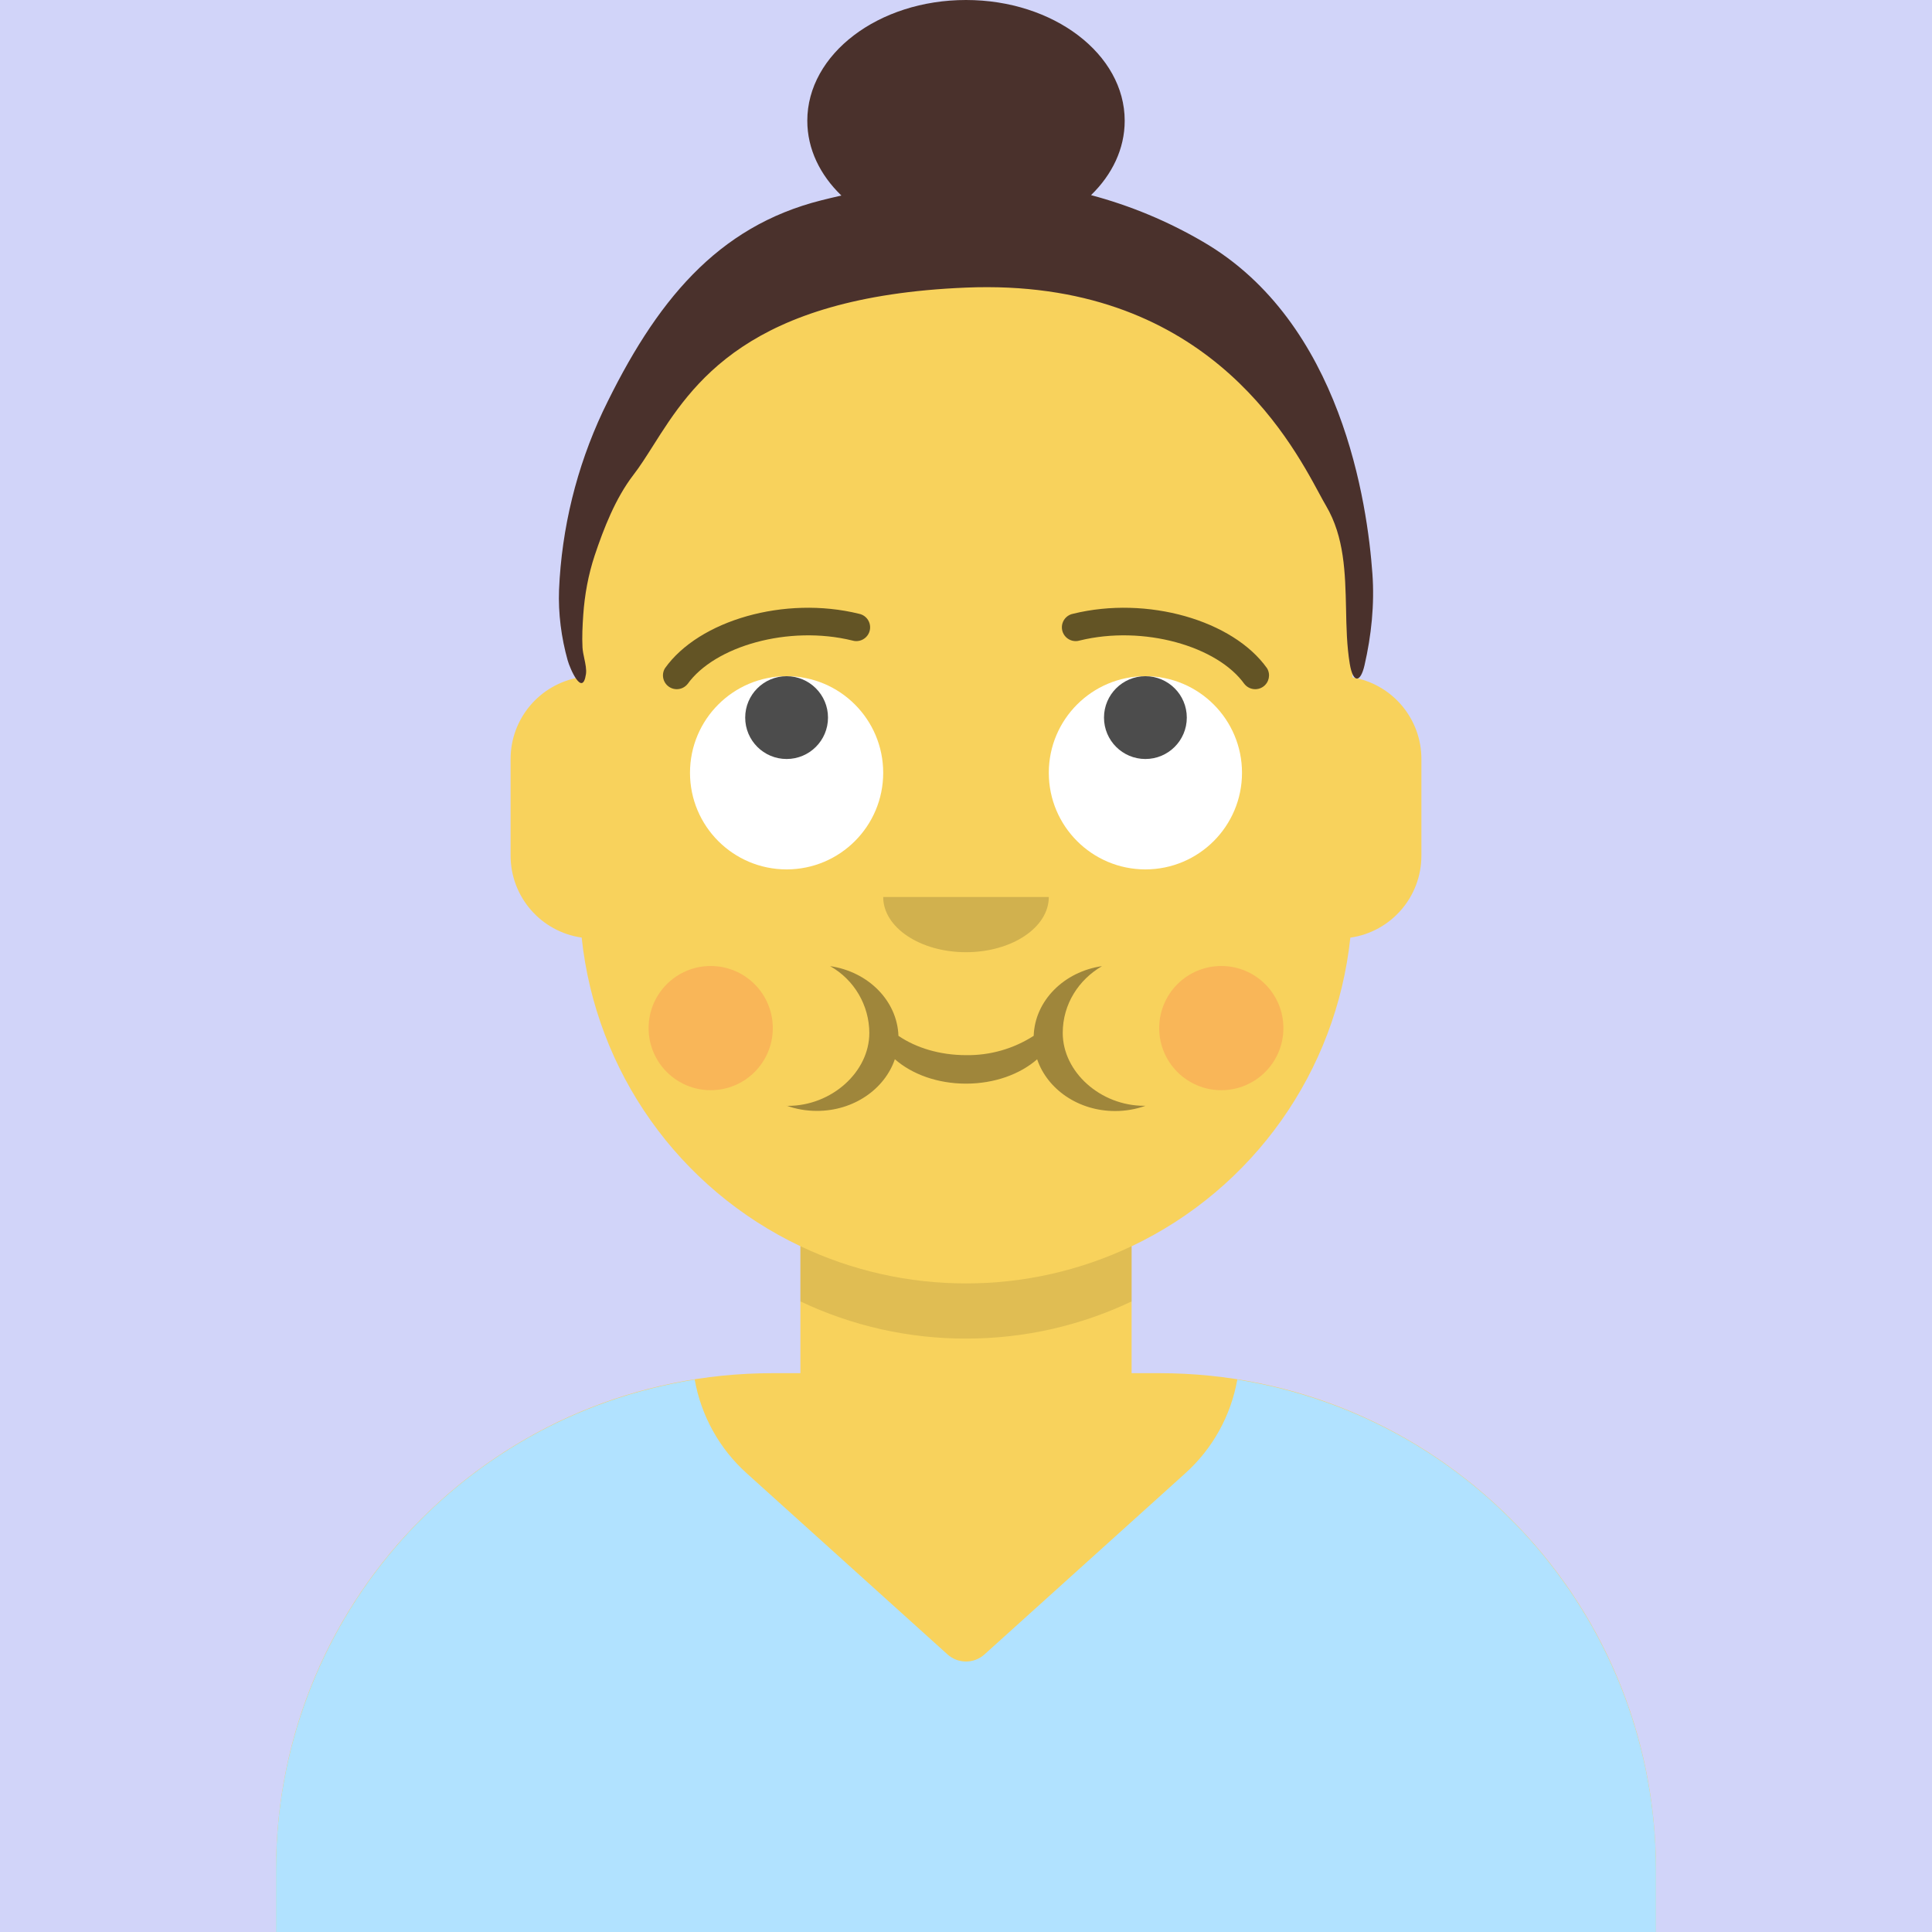
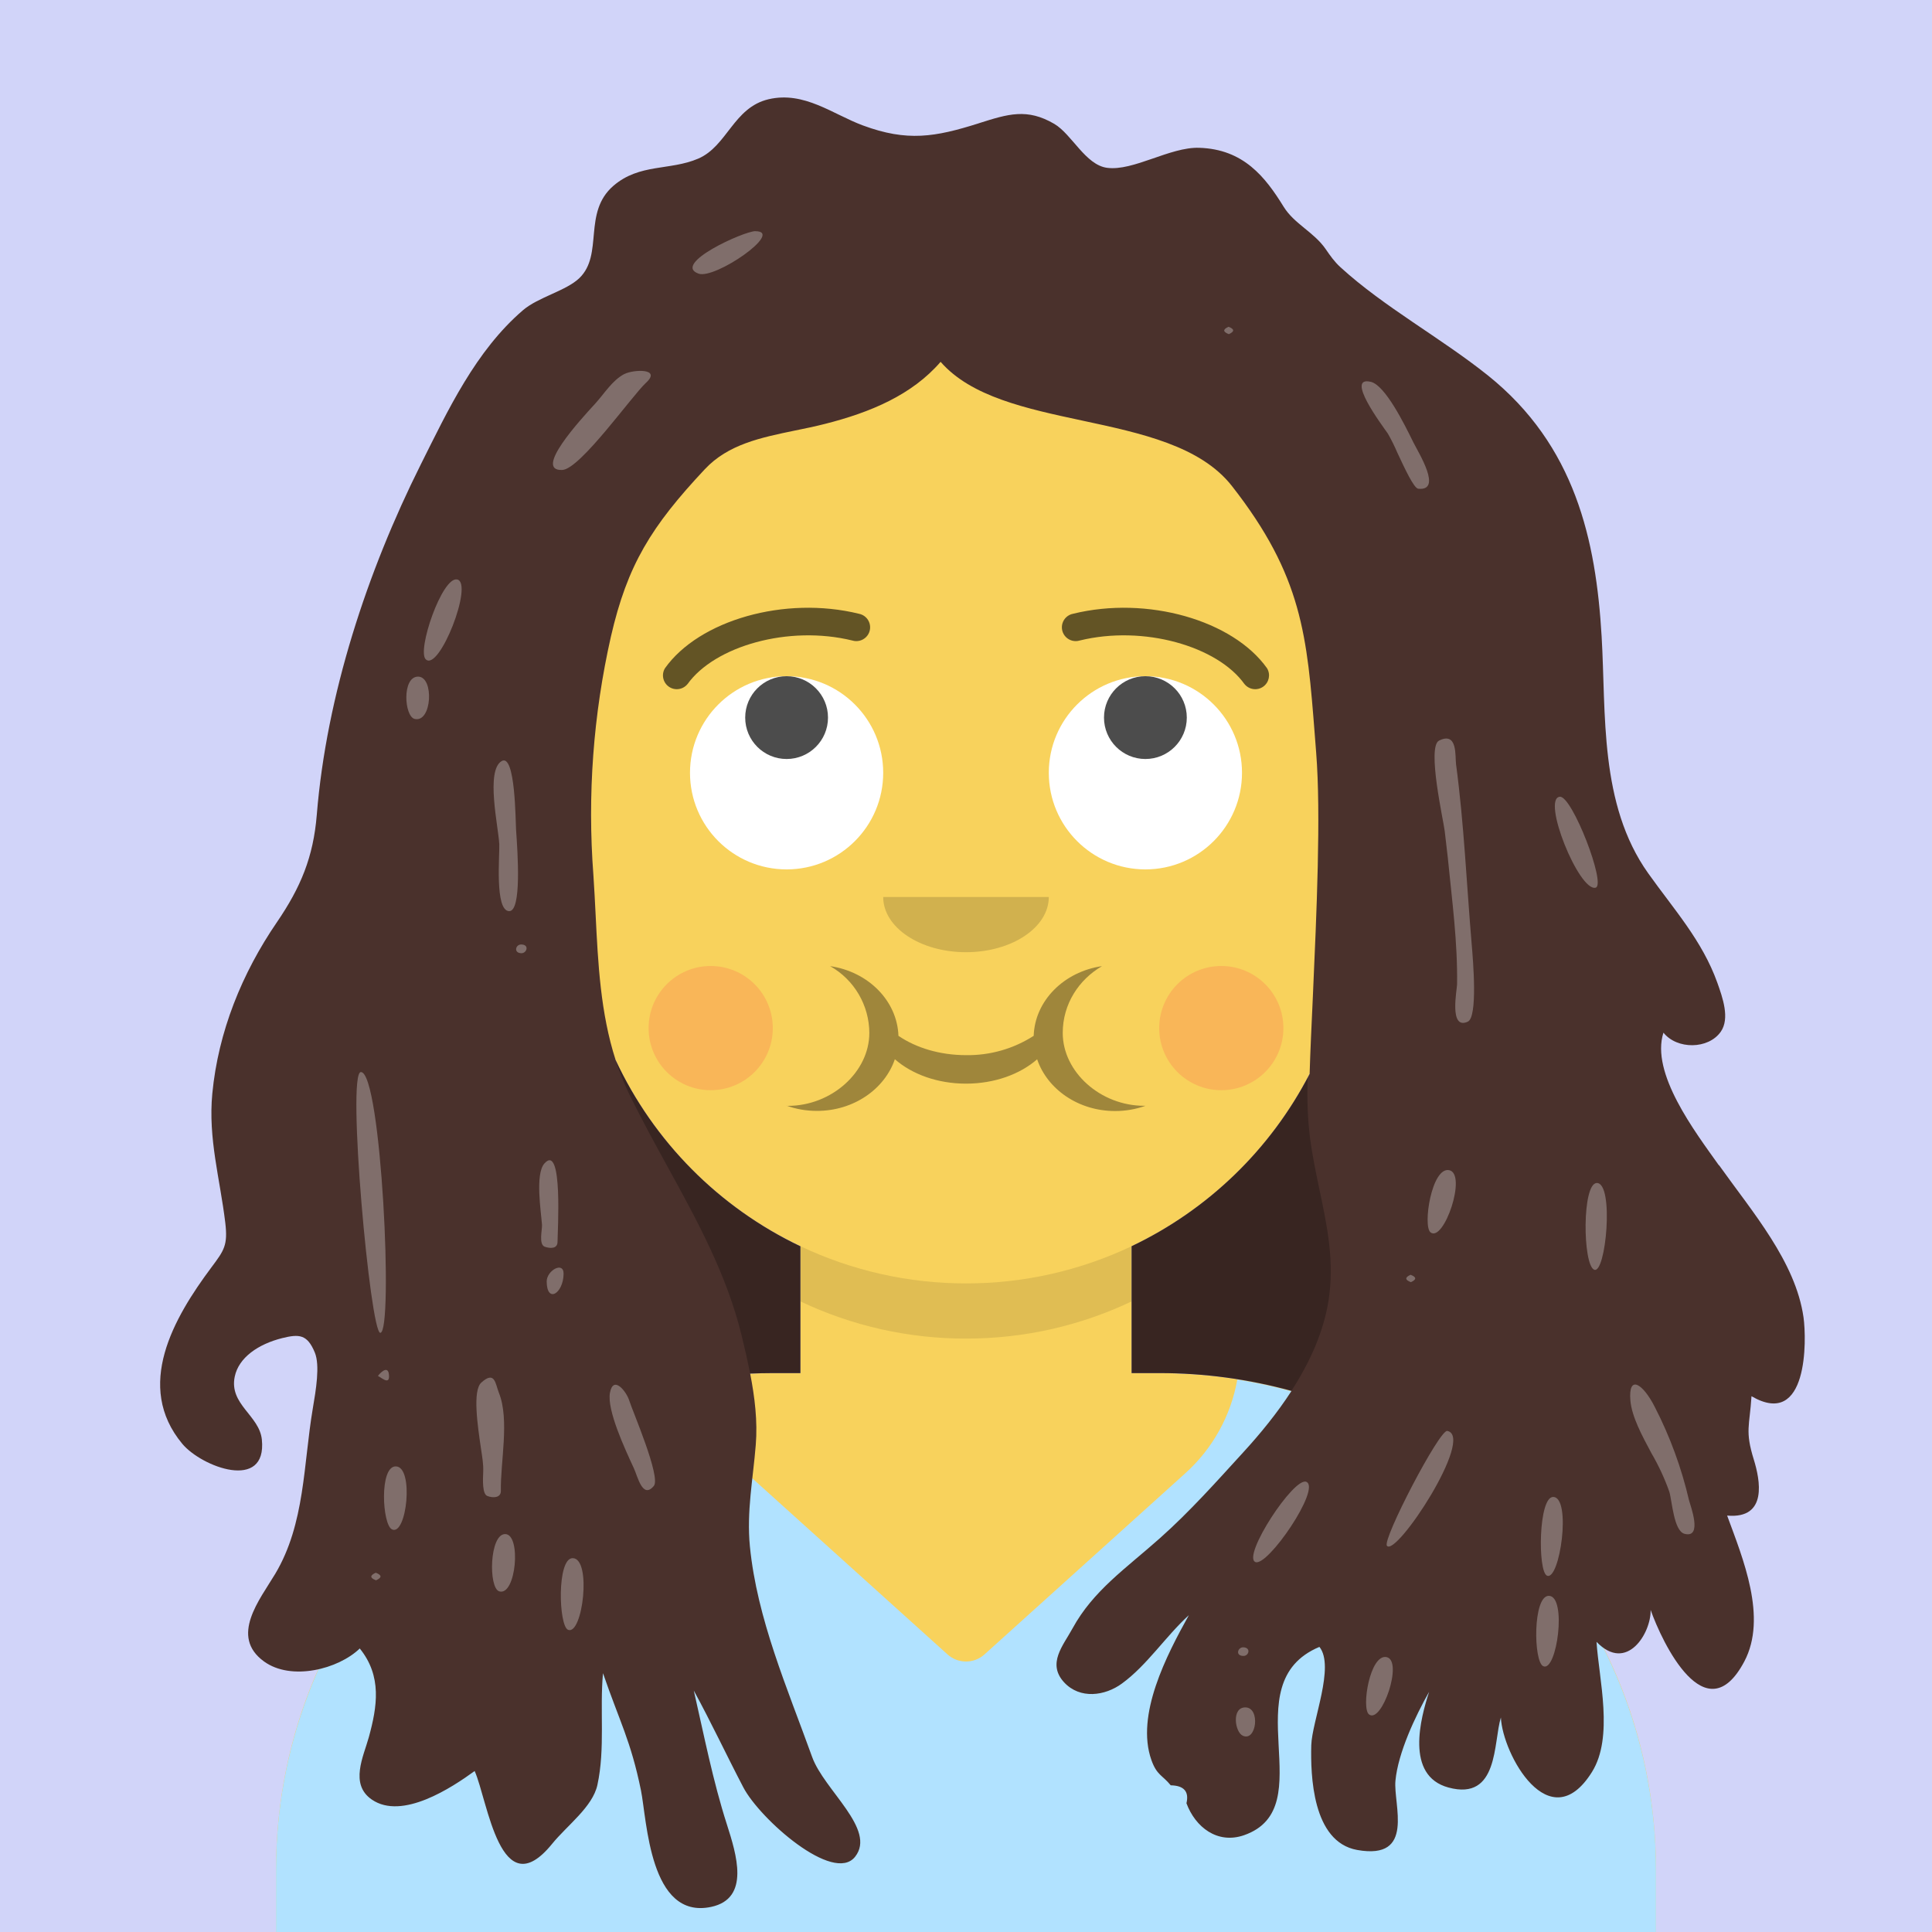
<svg xmlns="http://www.w3.org/2000/svg" viewBox="0 0 280 280" fill="none" shape-rendering="auto">
  <mask id="viewboxMask">
    <rect width="280" height="280" rx="0" ry="0" x="0" y="0" fill="#fff" />
  </mask>
  <g mask="url(#viewboxMask)">
    <rect fill="#d1d4f9" width="280" height="280" x="0" y="0" />
    <g transform="translate(8)">
      <path d="M132 36a56 56 0 0 0-56 56v6.17A12 12 0 0 0 66 110v14a12 12 0 0 0 10.3 11.88 56.04 56.04 0 0 0 31.7 44.73v18.4h-4a72 72 0 0 0-72 72v9h200v-9a72 72 0 0 0-72-72h-4v-18.39a56.04 56.04 0 0 0 31.7-44.73A12 12 0 0 0 198 124v-14a12 12 0 0 0-10-11.83V92a56 56 0 0 0-56-56Z" fill="#f8d25c" />
      <path d="M108 180.61v8a55.79 55.79 0 0 0 24 5.39c8.59 0 16.73-1.93 24-5.39v-8a55.79 55.79 0 0 1-24 5.39 55.79 55.79 0 0 1-24-5.39Z" fill="#000" fill-opacity=".1" />
      <g transform="translate(0 170)">
        <path d="M92.68 29.94A72.02 72.02 0 0 0 32 101.05V110h200v-8.95a72.02 72.02 0 0 0-60.68-71.11 23.87 23.87 0 0 1-7.56 13.6l-29.08 26.23a4 4 0 0 1-5.36 0l-29.08-26.23a23.87 23.87 0 0 1-7.56-13.6Z" fill="#b1e2ff" />
      </g>
      <g transform="translate(78 134)">
        <path d="M28 26.24c1.36.5 2.84.76 4.4.76 5.31 0 9.81-3.15 11.29-7.49 2.47 2.17 6.17 3.54 10.31 3.54 4.14 0 7.84-1.37 10.31-3.53 1.48 4.35 5.98 7.5 11.3 7.5 1.55 0 3.03-.27 4.4-.76h-.19c-6.33 0-11.8-4.9-11.8-10.56 0-4.18 2.32-7.72 5.69-9.68-5.5.8-9.73 5-9.9 10.1a17.61 17.61 0 0 1-9.8 2.8c-3.8 0-7.25-1.06-9.8-2.8-.18-5.1-4.4-9.3-9.9-10.1a11.18 11.18 0 0 1 5.68 9.68c0 5.66-5.47 10.57-11.8 10.57H28Z" fill="#000" fill-opacity=".6" opacity=".6" />
        <path d="M17 24a9 9 0 1 0 0-18 9 9 0 0 0 0 18ZM91 24a9 9 0 1 0 0-18 9 9 0 0 0 0 18Z" fill="#FF4646" fill-opacity=".2" />
      </g>
      <g transform="translate(104 122)">
        <path fill-rule="evenodd" clip-rule="evenodd" d="M16 8c0 4.42 5.37 8 12 8s12-3.58 12-8" fill="#000" fill-opacity=".16" />
      </g>
      <g transform="translate(76 90)">
        <path d="M44 22a14 14 0 1 1-28 0 14 14 0 0 1 28 0ZM96 22a14 14 0 1 1-28 0 14 14 0 0 1 28 0Z" fill="#fff" />
        <path d="M36 14a6 6 0 1 1-12 0 6 6 0 0 1 12 0ZM88 14a6 6 0 1 1-12 0 6 6 0 0 1 12 0Z" fill="#000" fill-opacity=".7" />
      </g>
      <g transform="translate(76 82)">
        <path d="M15.63 17.16c3.92-5.51 14.65-8.6 23.9-6.33a2 2 0 1 0 .95-3.88c-10.74-2.64-23.17.94-28.11 7.9a2 2 0 0 0 3.26 2.3ZM96.37 17.16c-3.91-5.51-14.65-8.6-23.9-6.33a2 2 0 1 1-.95-3.88c10.74-2.64 23.17.94 28.11 7.9a2 2 0 0 1-3.26 2.3Z" fill="#000" fill-opacity=".6" />
      </g>
      <g transform="translate(-1)">
-         <path d="M151.12 28.28c3.06-2.97 4.88-6.71 4.88-10.78C156 7.84 145.7 0 133 0s-23 7.84-23 17.5c0 4.1 1.85 7.86 4.94 10.84-.99.22-1.95.45-2.9.69-15.1 3.8-24.02 14.62-31.68 30.62a67.68 67.68 0 0 0-6.34 25.83c-.13 3.41.33 6.94 1.25 10.22.33 1.2 2.15 5.39 2.65 2 .1-.66-.07-1.47-.24-2.27-.12-.55-.23-1.1-.26-1.6-.08-1.56 0-3.15.11-4.72.2-2.92.73-5.8 1.65-8.59 1.33-3.98 3.02-8.3 5.6-11.67.97-1.25 1.88-2.7 2.88-4.27 5.63-8.9 13.68-21.6 45.34-22.9 34.3-1.42 46.78 21.66 51.21 29.87.38.7.7 1.3.97 1.75 2.67 4.53 2.78 9.75 2.9 14.91.05 2.71.11 5.41.54 8 .47 2.84 1.54 2.78 2.13.23 1-4.33 1.47-8.83 1.15-13.28-.72-10.05-4.4-36.45-24.6-48.15a65.52 65.52 0 0 0-16.18-6.73Z" fill="#4a312c" />
+         <path d="M242.13 168.86c4.84 6.8 11.1 14 12.25 22.06.45 3.2.7 16.23-7.54 11.43-.27 4.36-.97 4.98.34 9.2.88 2.86 2.08 8.62-3.87 8.1 2.26 6.17 5.88 14.76 2.48 21.16-5.58 10.51-11.89-2.74-13.57-7.49.1 3.28-3.42 9.2-7.84 4.63.35 5.42 2.52 13.78-.66 18.86-6.16 9.85-12.97-2.62-13.2-7.9-1.11 3.56-.28 12.14-7.6 10.15-6.32-1.71-4.03-10.09-2.8-13.87-2.02 3.56-4.5 8.85-4.88 12.87-.34 3.45 2.94 11.57-5.55 10.05-6.52-1.17-6.76-10.9-6.65-15.18.1-3.48 3.46-11.43 1.18-14.25-12.73 5.34.6 23.3-10.95 27.3-3.84 1.32-7.04-1.18-8.32-4.64.4-1.7-.36-2.56-2.28-2.6-1.21-1.49-2.01-1.44-2.8-3.66-2.31-6.52 2.2-15.19 5.43-21-3.35 3.05-6.05 7.25-9.7 9.91-2.45 1.8-6.08 2.31-8.38-.17-2.51-2.73-.13-5.34 1.22-7.82 3-5.49 7.73-8.68 12.67-13.08 4.33-3.85 8.18-8.18 12.01-12.37 2.57-2.8 5.01-5.8 7.06-8.97A72.1 72.1 0 0 0 161 199h-4v-18.39a56.24 56.24 0 0 0 25.8-24.98c.1-3.28.28-7.11.47-11.2.54-12.09 1.19-26.4.48-35.34l-.2-2.58c-1.12-14.36-1.8-23.03-12-36.06-4.56-5.83-13.18-7.67-21.72-9.5-8.09-1.73-16.1-3.45-20.51-8.51-4.13 4.78-10.14 7.32-16.74 8.99-1.45.37-2.9.67-4.34.96-4.98 1.03-9.7 2-13.08 5.6-7.8 8.32-11.23 13.88-13.62 24.26A116.55 116.55 0 0 0 79 126.83c.13 1.88.22 3.78.32 5.69.35 7.1.71 14.32 2.9 21.1a56.23 56.23 0 0 0 26.78 27V199h-4c-1.1 0-2.2.03-3.28.07.67 3.44 1.09 6.93.81 10.34-.4 5-1.34 9.66-.85 14.7 1.04 10.52 5.41 20.5 9.02 30.52 1.73 4.82 9.36 10.49 6.23 14.46-3.13 3.98-13.81-5.47-16.2-10.05-2.44-4.66-4.65-9.4-7.18-14.03 1.48 6.46 2.77 13.1 4.8 19.41 1.36 4.27 3.43 10.72-2.28 11.94-8.95 1.91-9.3-12.58-10.18-16.9-1.47-7.19-3.1-9.98-5.5-16.97-.49 5.34.34 10.9-.81 16.2-.7 3.19-4.36 5.83-6.56 8.53-7.53 9.28-9.32-6.28-11.23-10.55-3.3 2.4-10.5 7.16-14.9 4.14-3.26-2.23-1.2-6.27-.44-9.03 1.22-4.45 1.94-8.85-1.31-12.87-3.1 3-9.92 4.75-13.88 1.88-5-3.63-.62-8.94 1.63-12.7 4.33-7.26 4.07-15.87 5.44-23.94.46-2.7 1.06-6.26.3-8.12-1.1-2.68-2.3-2.7-4.74-2.1-3.45.87-6.29 2.8-6.87 5.58-.84 4.03 3.57 5.62 3.93 9.12.77 7.55-8.7 4-11.53.62-6.95-8.36-1.26-18.23 4.21-25.56 1.87-2.5 2.4-3.22 2.02-6.48-.77-6.41-2.5-12.18-1.88-18.72.86-8.97 4.3-17.44 9.35-24.82 3.46-5.06 5.29-9.45 5.79-15.57 1.41-17.39 7.32-35.28 15.05-50.74 3.97-7.93 7.96-16.5 14.83-22.4 2.23-1.91 6.24-2.8 8.17-4.65 3.56-3.43.44-9.5 4.95-13.39 3.78-3.25 8.17-2.17 12.28-3.93 4.21-1.81 5.11-7.42 10.21-8.61 5.16-1.2 9.29 2.18 13.66 3.8 6.43 2.38 10.45 1.69 16.76-.3l.08-.03c4.2-1.33 6.95-2.2 10.89.1 2.55 1.5 4.52 5.95 7.65 6.37 3.8.52 9.14-3.04 13.35-2.9 6.45.2 9.59 4.24 12.25 8.55 1.55 2.5 4.4 3.67 6.1 6.15.62.9 1.24 1.8 2.13 2.61 6.31 5.77 14.58 10.25 21.37 15.68 12.66 10.15 15.66 23.88 16.48 37.83.66 11.18-.37 24.31 6.74 34.31 3.71 5.22 7.82 9.73 10.02 15.85.78 2.19 1.85 5.2.51 7.12-1.8 2.58-6.36 2.6-8.31.14-1.9 5.87 4.57 14.35 8.03 19.22Z" fill="#4a312c" />
+         <path d="M182.5 156.2c-.07 3 0 5.98.38 8.86.33 2.5.84 4.91 1.34 7.31 1.13 5.33 2.23 10.56 1.3 16.27-.75 4.53-2.73 8.87-5.36 12.94A72.09 72.09 0 0 0 161 199h-4v-18.39a56.24 56.24 0 0 0 25.5-24.4ZM101.72 199.07a125 125 0 0 0-1.23-5.48c-2.14-8.82-6.42-16.63-10.77-24.55-1.9-3.46-3.8-6.94-5.56-10.53a37.08 37.08 0 0 1-1.95-4.89 56.23 56.23 0 0 0 26.8 27V199h-4c-1.1 0-2.2.03-3.28.07Z" fill="#000" fill-opacity=".24" />
+         <path d="M102.48 33.5c-1.67 0-12.16 4.75-8.24 6.16 2.4.86 12.5-6.15 8.24-6.15ZM171.05 47.36c-.85.38-.83.73.04 1.07.85-.38.83-.74-.04-1.07ZM195.51 65.6a26.84 26.84 0 0 0-1.37-2.76c-.89-1.27-6.24-8.4-2.47-7.5 2.08.48 4.89 6.17 6.15 8.74.78 1.57 4.28 7.12.72 6.75-.63-.07-1.95-2.92-3.03-5.23ZM204.02 110.75c-.15-1.17.25-4.76-2.46-3.42-1.8.9.67 11.72.82 13.13l.46 3.95v.03c.6 6.07 1.42 12.1 1.33 18.23-.01.76-1.2 6.66 1.55 5.4 1.46-.66.78-8.74.57-11.2-.74-8.72-1.11-17.46-2.27-26.12ZM65.36 122.25c.08 1.58-.7 9.75 1.43 9.8 1.83.04 1.24-8.4 1-11.83-.08-1.08-.08-11.14-2.1-9.91-2.32 1.4-.46 9.52-.34 11.94ZM73.8 180c0-1.43.82-14.45-1.9-11.38-1.37 1.54-.48 7.02-.35 8.88.05.7-.52 2.86.41 3.19.76.26 1.83.32 1.84-.7ZM48.12 193.16c1.93-.05.14-37.83-2.82-37.79-2.08.03 1.36 37.83 2.82 37.8ZM50.35 212.52c-2.4 0-1.95 8.46-.54 9.13 2.14 1.03 3.23-9.13.54-9.13ZM65.59 216.06c.02 1.05-1.18 1.07-1.98.74-.72-.3-.63-2.31-.58-3.49.05-1.1-.15-2.2-.31-3.29-.5-3.38-1.26-8.48.04-9.65 1.98-1.78 2.02.17 2.55 1.5 1.56 3.9.2 10.03.28 14.19ZM203.02 169.59c-2.53-.5-3.85 8.1-2.7 9.01 1.92 1.53 5.35-8.49 2.7-9.01ZM202.75 207.38c-1.13-.22-9.43 15.74-8.75 16.64 1.3 1.72 12.83-15.82 8.75-16.64ZM182.33 214.76c-1.78-.8-9.33 10.75-7.4 11.62 1.75.78 9.56-10.65 7.4-11.62ZM224.43 171.45c-2.16 0-2.06 11.82-.4 12.56 1.7.78 2.94-12.56.4-12.56ZM83.51 54.2c1.26-.65 5.45-.87 3.1 1.29-2 1.84-9.53 12.51-12.12 12.62-4.22.18 2.59-7.24 4.76-9.6 1.33-1.45 2.49-3.41 4.26-4.32ZM59.25 83.98c-2.18-.43-5.83 10.27-4.56 11.56 1.93 1.95 7.01-11.07 4.56-11.56ZM81.4 201.85c.48-2.6 2.38-.2 2.8 1.14.4 1.34 4.62 11.08 3.56 12.36-1.63 1.97-2.34-1.37-2.9-2.57-1.31-2.83-3.92-8.43-3.46-10.93ZM75.99 225.82c-2.3 0-2.03 9.8-.67 10.38 2.12.9 3.48-10.38.67-10.38ZM232.81 203.88a58.4 58.4 0 0 1 4.98 13.57c.14.6 2.06 5.56-.66 4.84-1.56-.41-1.8-4.78-2.2-6.1a32.5 32.5 0 0 0-2.58-5.56c-1.41-2.63-2.85-5.31-3.06-7.64-.33-3.9 1.84-2.42 3.52.89ZM218.09 216.95c-2.13 0-2.24 10.77-.9 11.4 1.86.88 3.62-11.4.9-11.4ZM224.25 128.65c1.58-.4-3.4-13.32-5.18-13.18-2.7.22 2.78 13.8 5.18 13.18ZM197.43 184.75c-.84.38-.83.74.05 1.07.84-.38.83-.74-.05-1.07ZM173.22 239.99c.79 0 1.12-1.23-.06-1.25-.77 0-1.18 1.25.06 1.25ZM74.68 184.63c.03-1.9-2.46-.5-2.45 1.1.03 3.21 2.4 1.75 2.45-1.1ZM68.52 136.88c-.8 0-1.13 1.24.05 1.27.78 0 1.2-1.27-.05-1.27ZM47.78 199.44c-.1 0 1.53-1.99 1.6-.05.07 1.47-1.31.06-1.6.05ZM53.6 98.06c-2.37 0-2.02 5.76-.51 6.13 2.52.61 2.86-6.13.5-6.13ZM66.21 222.33c-2.28 0-2.44 7.8-.86 8.3 2.45.75 3.24-8.3.86-8.3ZM47.46 227.93c-.88.4-.86.76.04 1.1.87-.39.86-.75-.04-1.1ZM217.46 231.28c-2.32 0-2.23 9.56-.8 10.2 1.98.9 3.48-10.2.8-10.2ZM193.95 240.16c-2.41-.48-3.68 7.4-2.55 8.3 1.85 1.45 5.02-7.8 2.55-8.3ZM173.47 247.45c-2 0-1.51 3.58-.36 4.1 2 .93 2.6-4.1.37-4.1Z" fill="#fff" fill-opacity=".3" />
      </g>
      <g transform="translate(49 72)" />
      <g transform="translate(62 42)" />
    </g>
  </g>
</svg>
